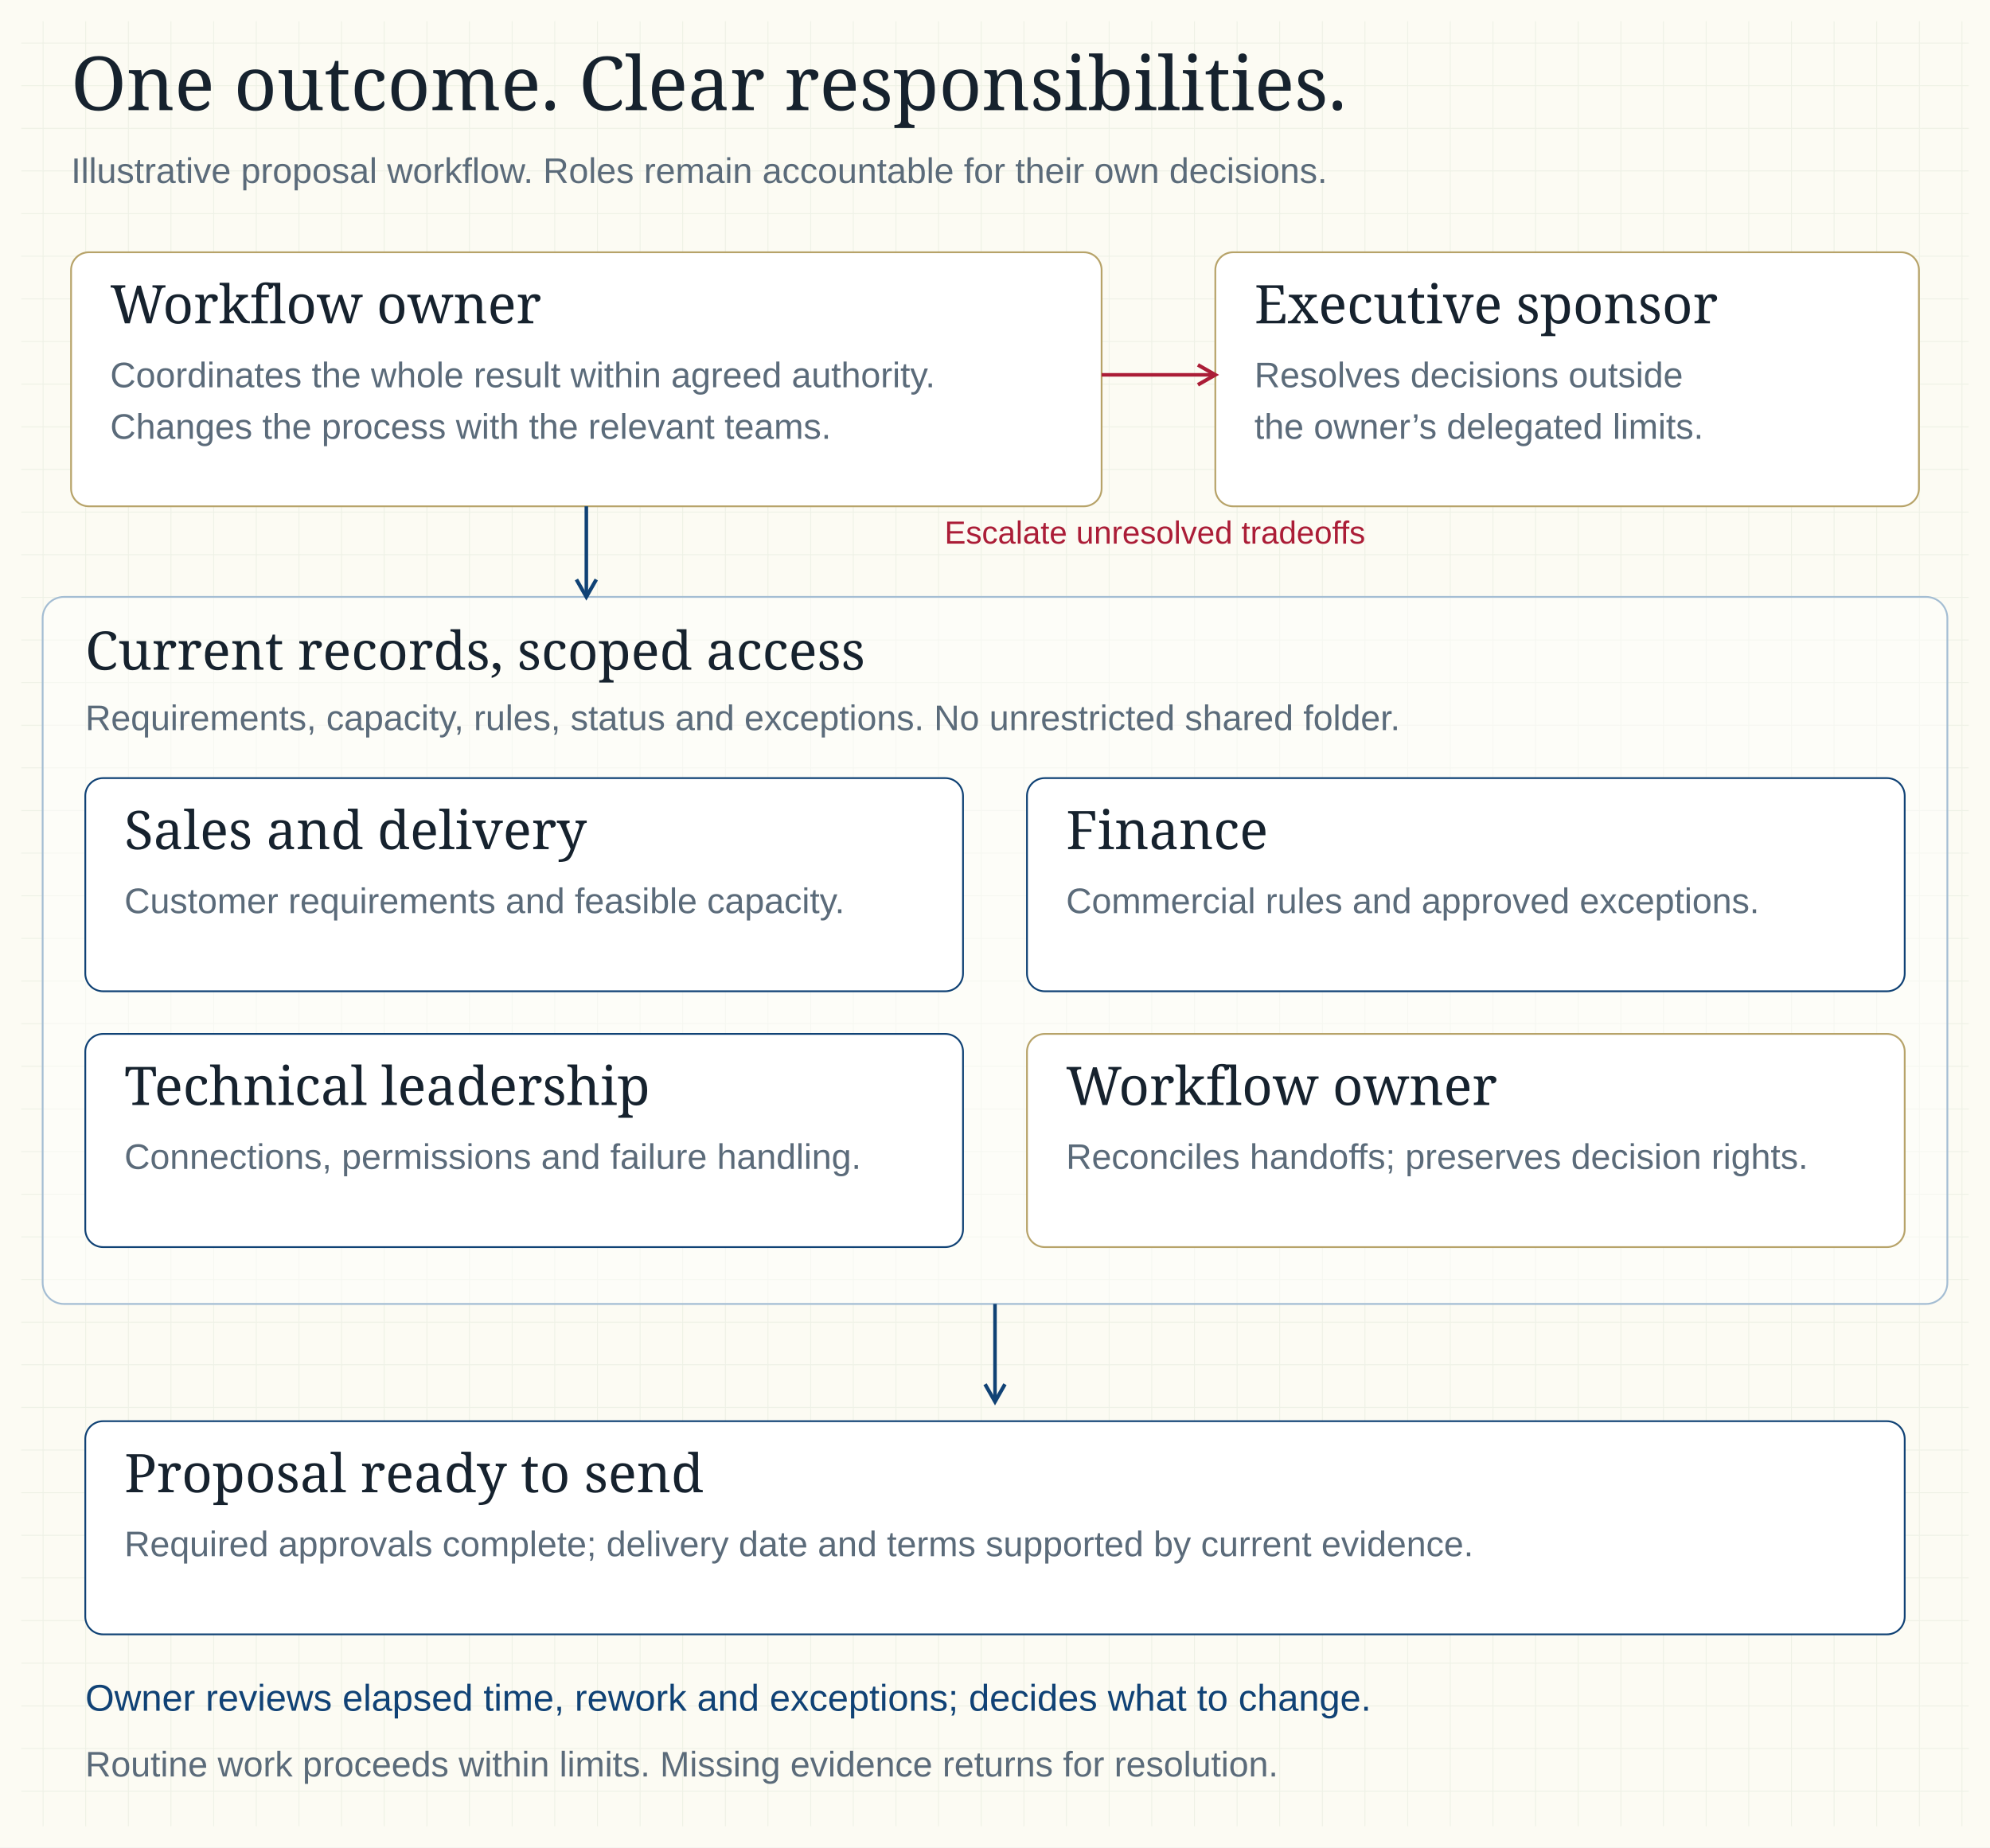
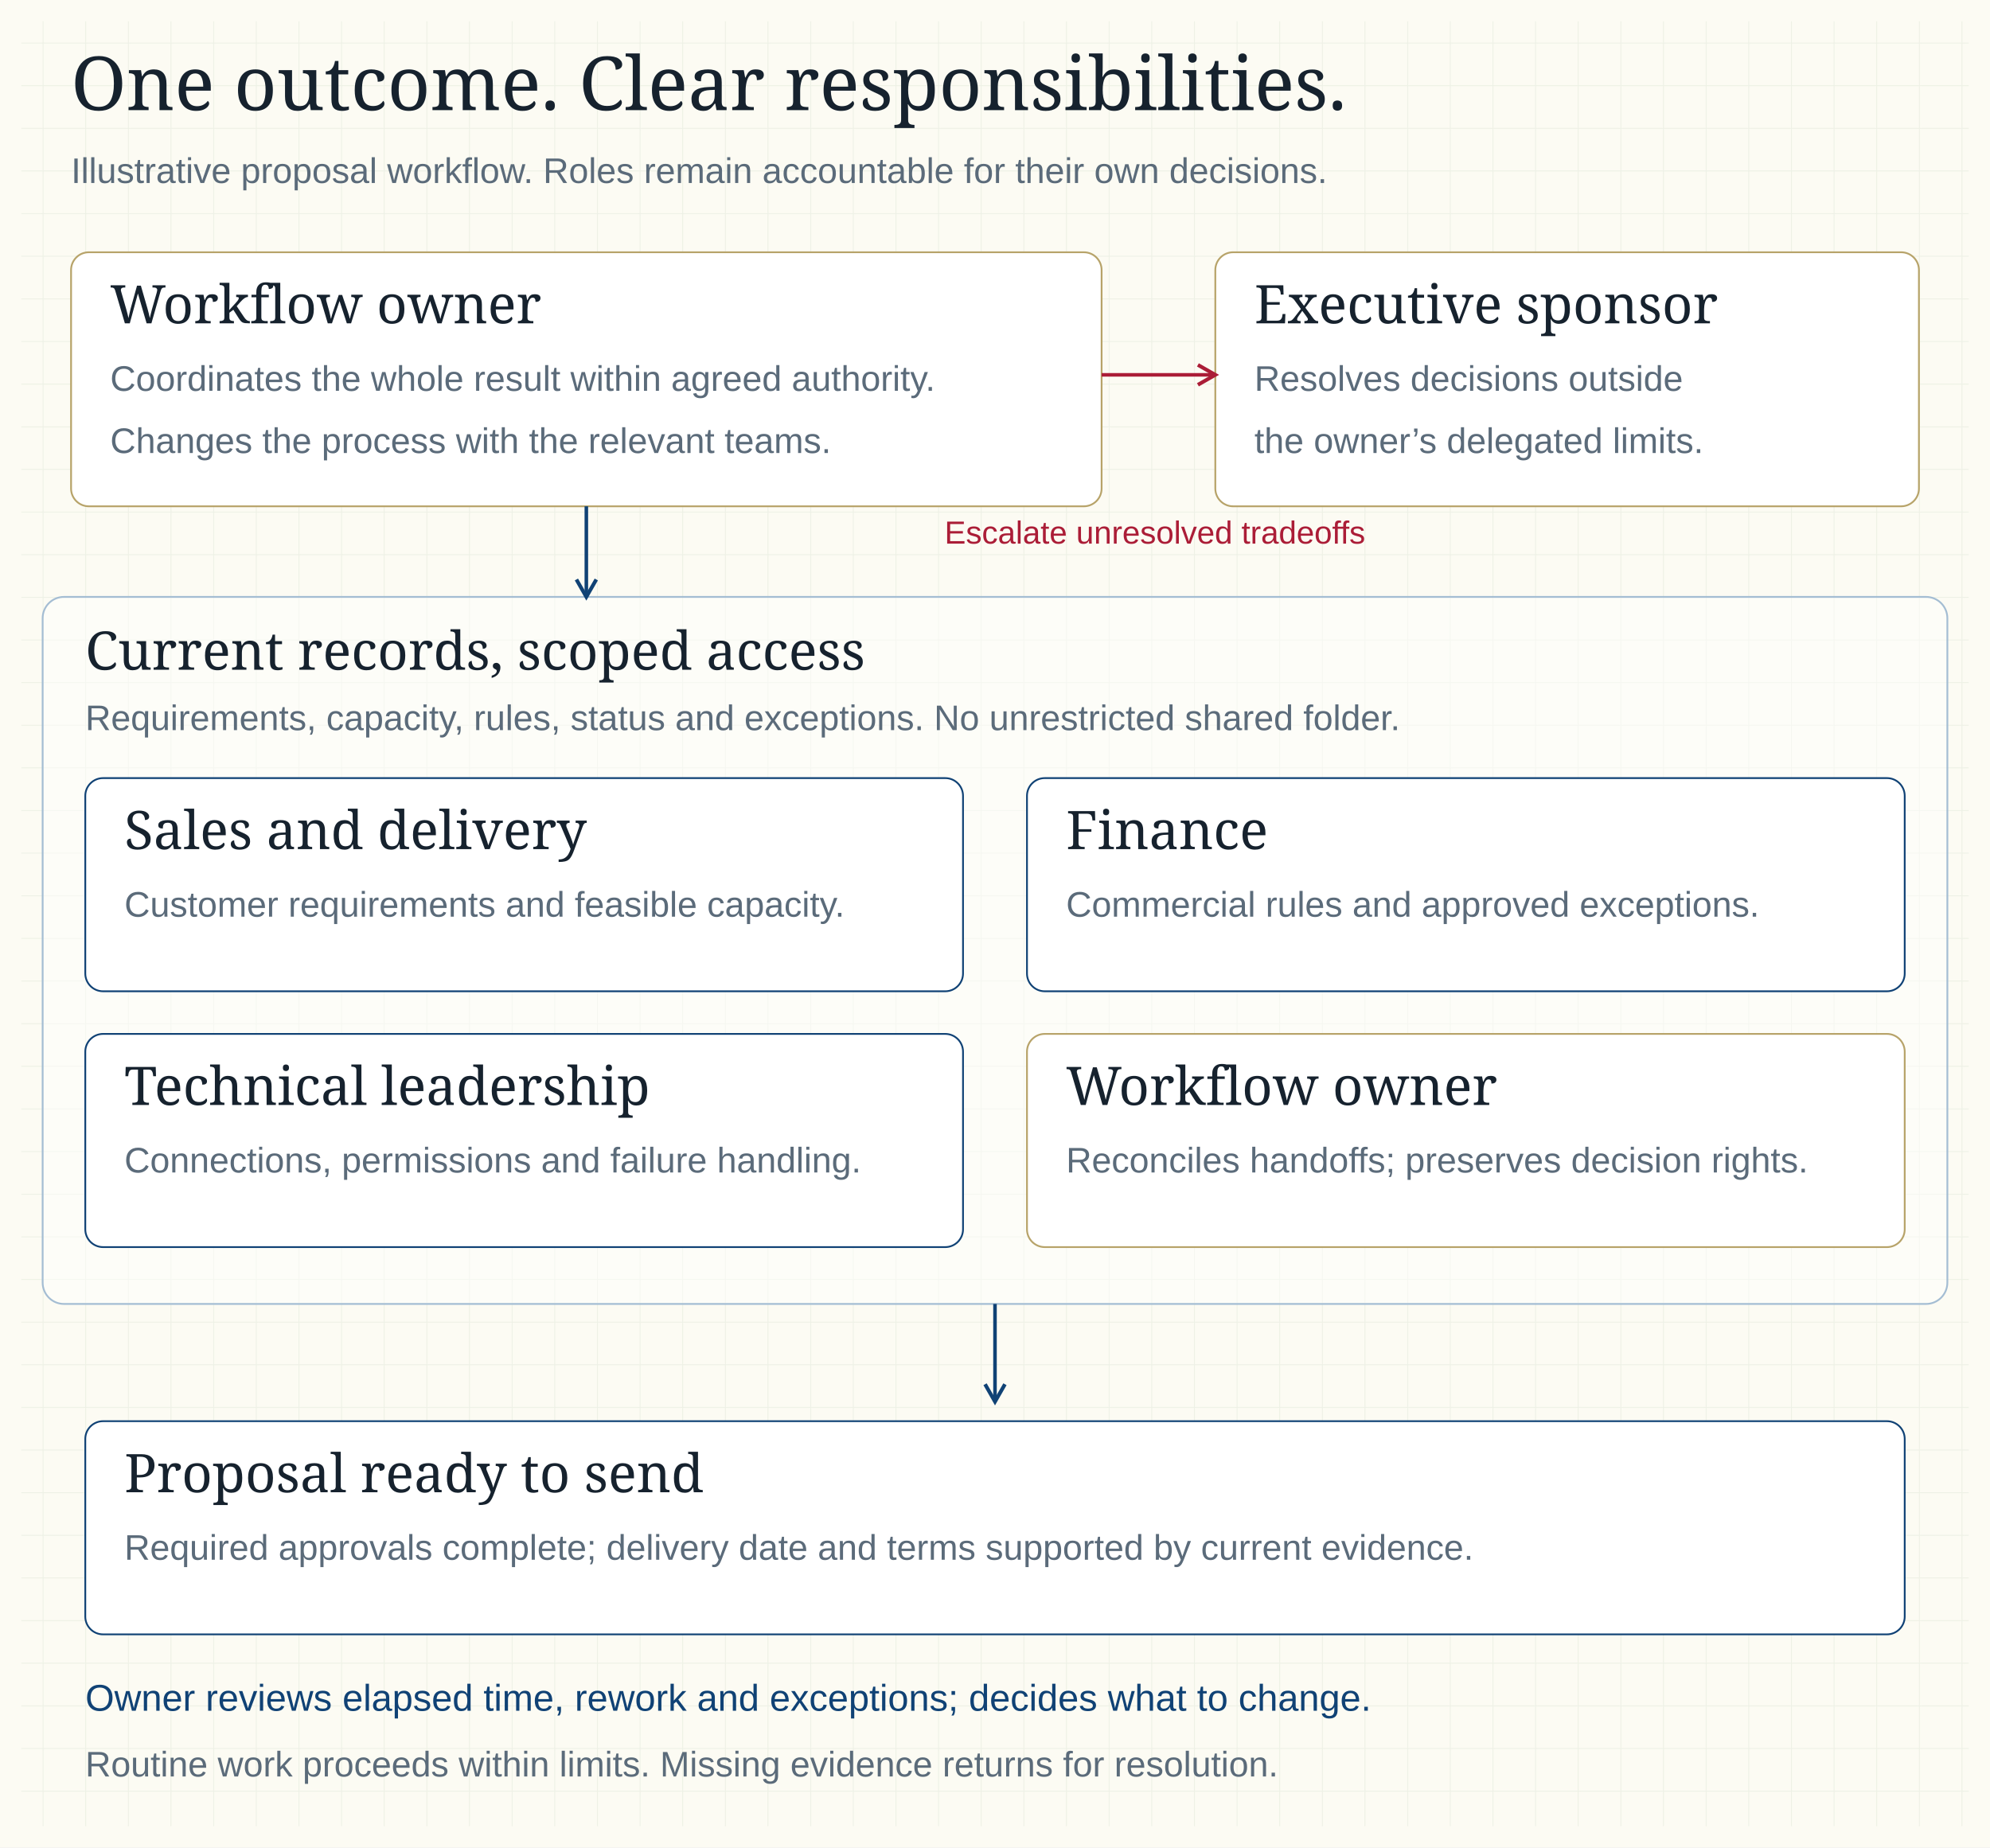
<svg xmlns="http://www.w3.org/2000/svg" width="1120" height="1040" viewBox="0 0 1120 1040" role="img" aria-label="Illustrative proposal workflow: one accountable owner coordinates sales, delivery, finance and technical responsibilities. Current records support their work with scoped access. Decisions outside delegated limits go to the executive sponsor. The outcome and exceptions inform changes to the workflow.">
  <defs>
    <pattern id="grid" width="24" height="24" patternUnits="userSpaceOnUse">
      <path d="M24 0H0V24" fill="none" stroke="#eef1e6" />
    </pattern>
    <marker id="arrow" viewBox="0 0 10 10" refX="8" refY="5" markerWidth="7" markerHeight="7" orient="auto">
      <path d="M1 1L8 5L1 9" fill="none" stroke="#104275" stroke-width="1.5" />
    </marker>
    <marker id="risk" viewBox="0 0 10 10" refX="8" refY="5" markerWidth="7" markerHeight="7" orient="auto">
      <path d="M1 1L8 5L1 9" fill="none" stroke="#ab1d37" stroke-width="1.5" />
    </marker>
  </defs>
  <rect width="1120" height="1040" fill="#fcfbf3" />
  <rect x="12" y="12" width="1096" height="1016" fill="url(#grid)" />
  <text x="40" y="62" font-family="Georgia,serif" font-size="42" fill="#16222e">One outcome. Clear responsibilities.</text>
  <text x="40" y="103" font-family="Arial,sans-serif" font-size="20" fill="#5b6b7a">Illustrative proposal workflow. Roles remain accountable for their own decisions.</text>
  <g data-panel="Workflow owner">
    <rect x="40" y="142" width="580" height="143" rx="10" fill="#fff" stroke="#b7a369" />
    <text x="62" y="182" font-family="Georgia,serif" font-size="30" fill="#16222e">Workflow owner</text>
-     <text x="62" y="218" font-family="Arial,sans-serif" font-size="20" fill="#5b6b7a">Coordinates the whole result within agreed authority.</text>
-     <text x="62" y="247" font-family="Arial,sans-serif" font-size="20" fill="#5b6b7a">Changes the process with the relevant teams.</text>
+     <text x="62" y="220" font-family="Arial,sans-serif" font-size="20" fill="#5b6b7a">Coordinates the whole result within agreed authority.</text>
+     <text x="62" y="255" font-family="Arial,sans-serif" font-size="20" fill="#5b6b7a">Changes the process with the relevant teams.</text>
  </g>
  <g data-panel="Executive sponsor">
    <rect x="684" y="142" width="396" height="143" rx="10" fill="#fff" stroke="#b7a369" />
    <text x="706" y="182" font-family="Georgia,serif" font-size="30" fill="#16222e">Executive sponsor</text>
-     <text x="706" y="218" font-family="Arial,sans-serif" font-size="20" fill="#5b6b7a">Resolves decisions outside</text>
-     <text x="706" y="247" font-family="Arial,sans-serif" font-size="20" fill="#5b6b7a">the owner’s delegated limits.</text>
+     <text x="706" y="220" font-family="Arial,sans-serif" font-size="20" fill="#5b6b7a">Resolves decisions outside</text>
+     <text x="706" y="255" font-family="Arial,sans-serif" font-size="20" fill="#5b6b7a">the owner’s delegated limits.</text>
  </g>
  <path d="M620 211H684" stroke="#ab1d37" stroke-width="2" marker-end="url(#risk)" />
  <text x="650" y="306" text-anchor="middle" font-family="Arial,sans-serif" font-size="18" fill="#ab1d37">Escalate unresolved tradeoffs</text>
  <rect x="24" y="336" width="1072" height="398" rx="12" fill="#fff" fill-opacity=".45" stroke="#a4bdd3" />
  <text x="48" y="377" font-family="Georgia,serif" font-size="30" fill="#16222e">Current records, scoped access</text>
  <text x="48" y="411" font-family="Arial,sans-serif" font-size="20" fill="#5b6b7a">Requirements, capacity, rules, status and exceptions. No unrestricted shared folder.</text>
  <g data-panel="Sales and delivery">
    <rect x="48" y="438" width="494" height="120" rx="10" fill="#fff" stroke="#104275" />
    <text x="70" y="478" font-family="Georgia,serif" font-size="30" fill="#16222e">Sales and delivery</text>
-     <text x="70" y="514" font-family="Arial,sans-serif" font-size="20" fill="#5b6b7a">Customer requirements and feasible capacity.</text>
+     <text x="70" y="516" font-family="Arial,sans-serif" font-size="20" fill="#5b6b7a">Customer requirements and feasible capacity.</text>
  </g>
  <g data-panel="Finance">
    <rect x="578" y="438" width="494" height="120" rx="10" fill="#fff" stroke="#104275" />
    <text x="600" y="478" font-family="Georgia,serif" font-size="30" fill="#16222e">Finance</text>
-     <text x="600" y="514" font-family="Arial,sans-serif" font-size="20" fill="#5b6b7a">Commercial rules and approved exceptions.</text>
+     <text x="600" y="516" font-family="Arial,sans-serif" font-size="20" fill="#5b6b7a">Commercial rules and approved exceptions.</text>
  </g>
  <g data-panel="Technical leadership">
    <rect x="48" y="582" width="494" height="120" rx="10" fill="#fff" stroke="#104275" />
    <text x="70" y="622" font-family="Georgia,serif" font-size="30" fill="#16222e">Technical leadership</text>
-     <text x="70" y="658" font-family="Arial,sans-serif" font-size="20" fill="#5b6b7a">Connections, permissions and failure handling.</text>
+     <text x="70" y="660" font-family="Arial,sans-serif" font-size="20" fill="#5b6b7a">Connections, permissions and failure handling.</text>
  </g>
  <g data-panel="Workflow owner">
    <rect x="578" y="582" width="494" height="120" rx="10" fill="#fff" stroke="#b7a369" />
    <text x="600" y="622" font-family="Georgia,serif" font-size="30" fill="#16222e">Workflow owner</text>
-     <text x="600" y="658" font-family="Arial,sans-serif" font-size="20" fill="#5b6b7a">Reconciles handoffs; preserves decision rights.</text>
+     <text x="600" y="660" font-family="Arial,sans-serif" font-size="20" fill="#5b6b7a">Reconciles handoffs; preserves decision rights.</text>
  </g>
  <path d="M330 285V336" stroke="#104275" stroke-width="2" marker-end="url(#arrow)" />
  <path d="M560 734V789" stroke="#104275" stroke-width="2" marker-end="url(#arrow)" />
  <g data-panel="Proposal ready to send">
    <rect x="48" y="800" width="1024" height="120" rx="10" fill="#fff" stroke="#104275" />
    <text x="70" y="840" font-family="Georgia,serif" font-size="30" fill="#16222e">Proposal ready to send</text>
-     <text x="70" y="876" font-family="Arial,sans-serif" font-size="20" fill="#5b6b7a">Required approvals complete; delivery date and terms supported by current evidence.</text>
+     <text x="70" y="878" font-family="Arial,sans-serif" font-size="20" fill="#5b6b7a">Required approvals complete; delivery date and terms supported by current evidence.</text>
  </g>
  <text x="48" y="963" font-family="Arial,sans-serif" font-size="21" fill="#104275">Owner reviews elapsed time, rework and exceptions; decides what to change.</text>
  <text x="48" y="1000" font-family="Arial,sans-serif" font-size="20" fill="#5b6b7a">Routine work proceeds within limits. Missing evidence returns for resolution.</text>
</svg>
